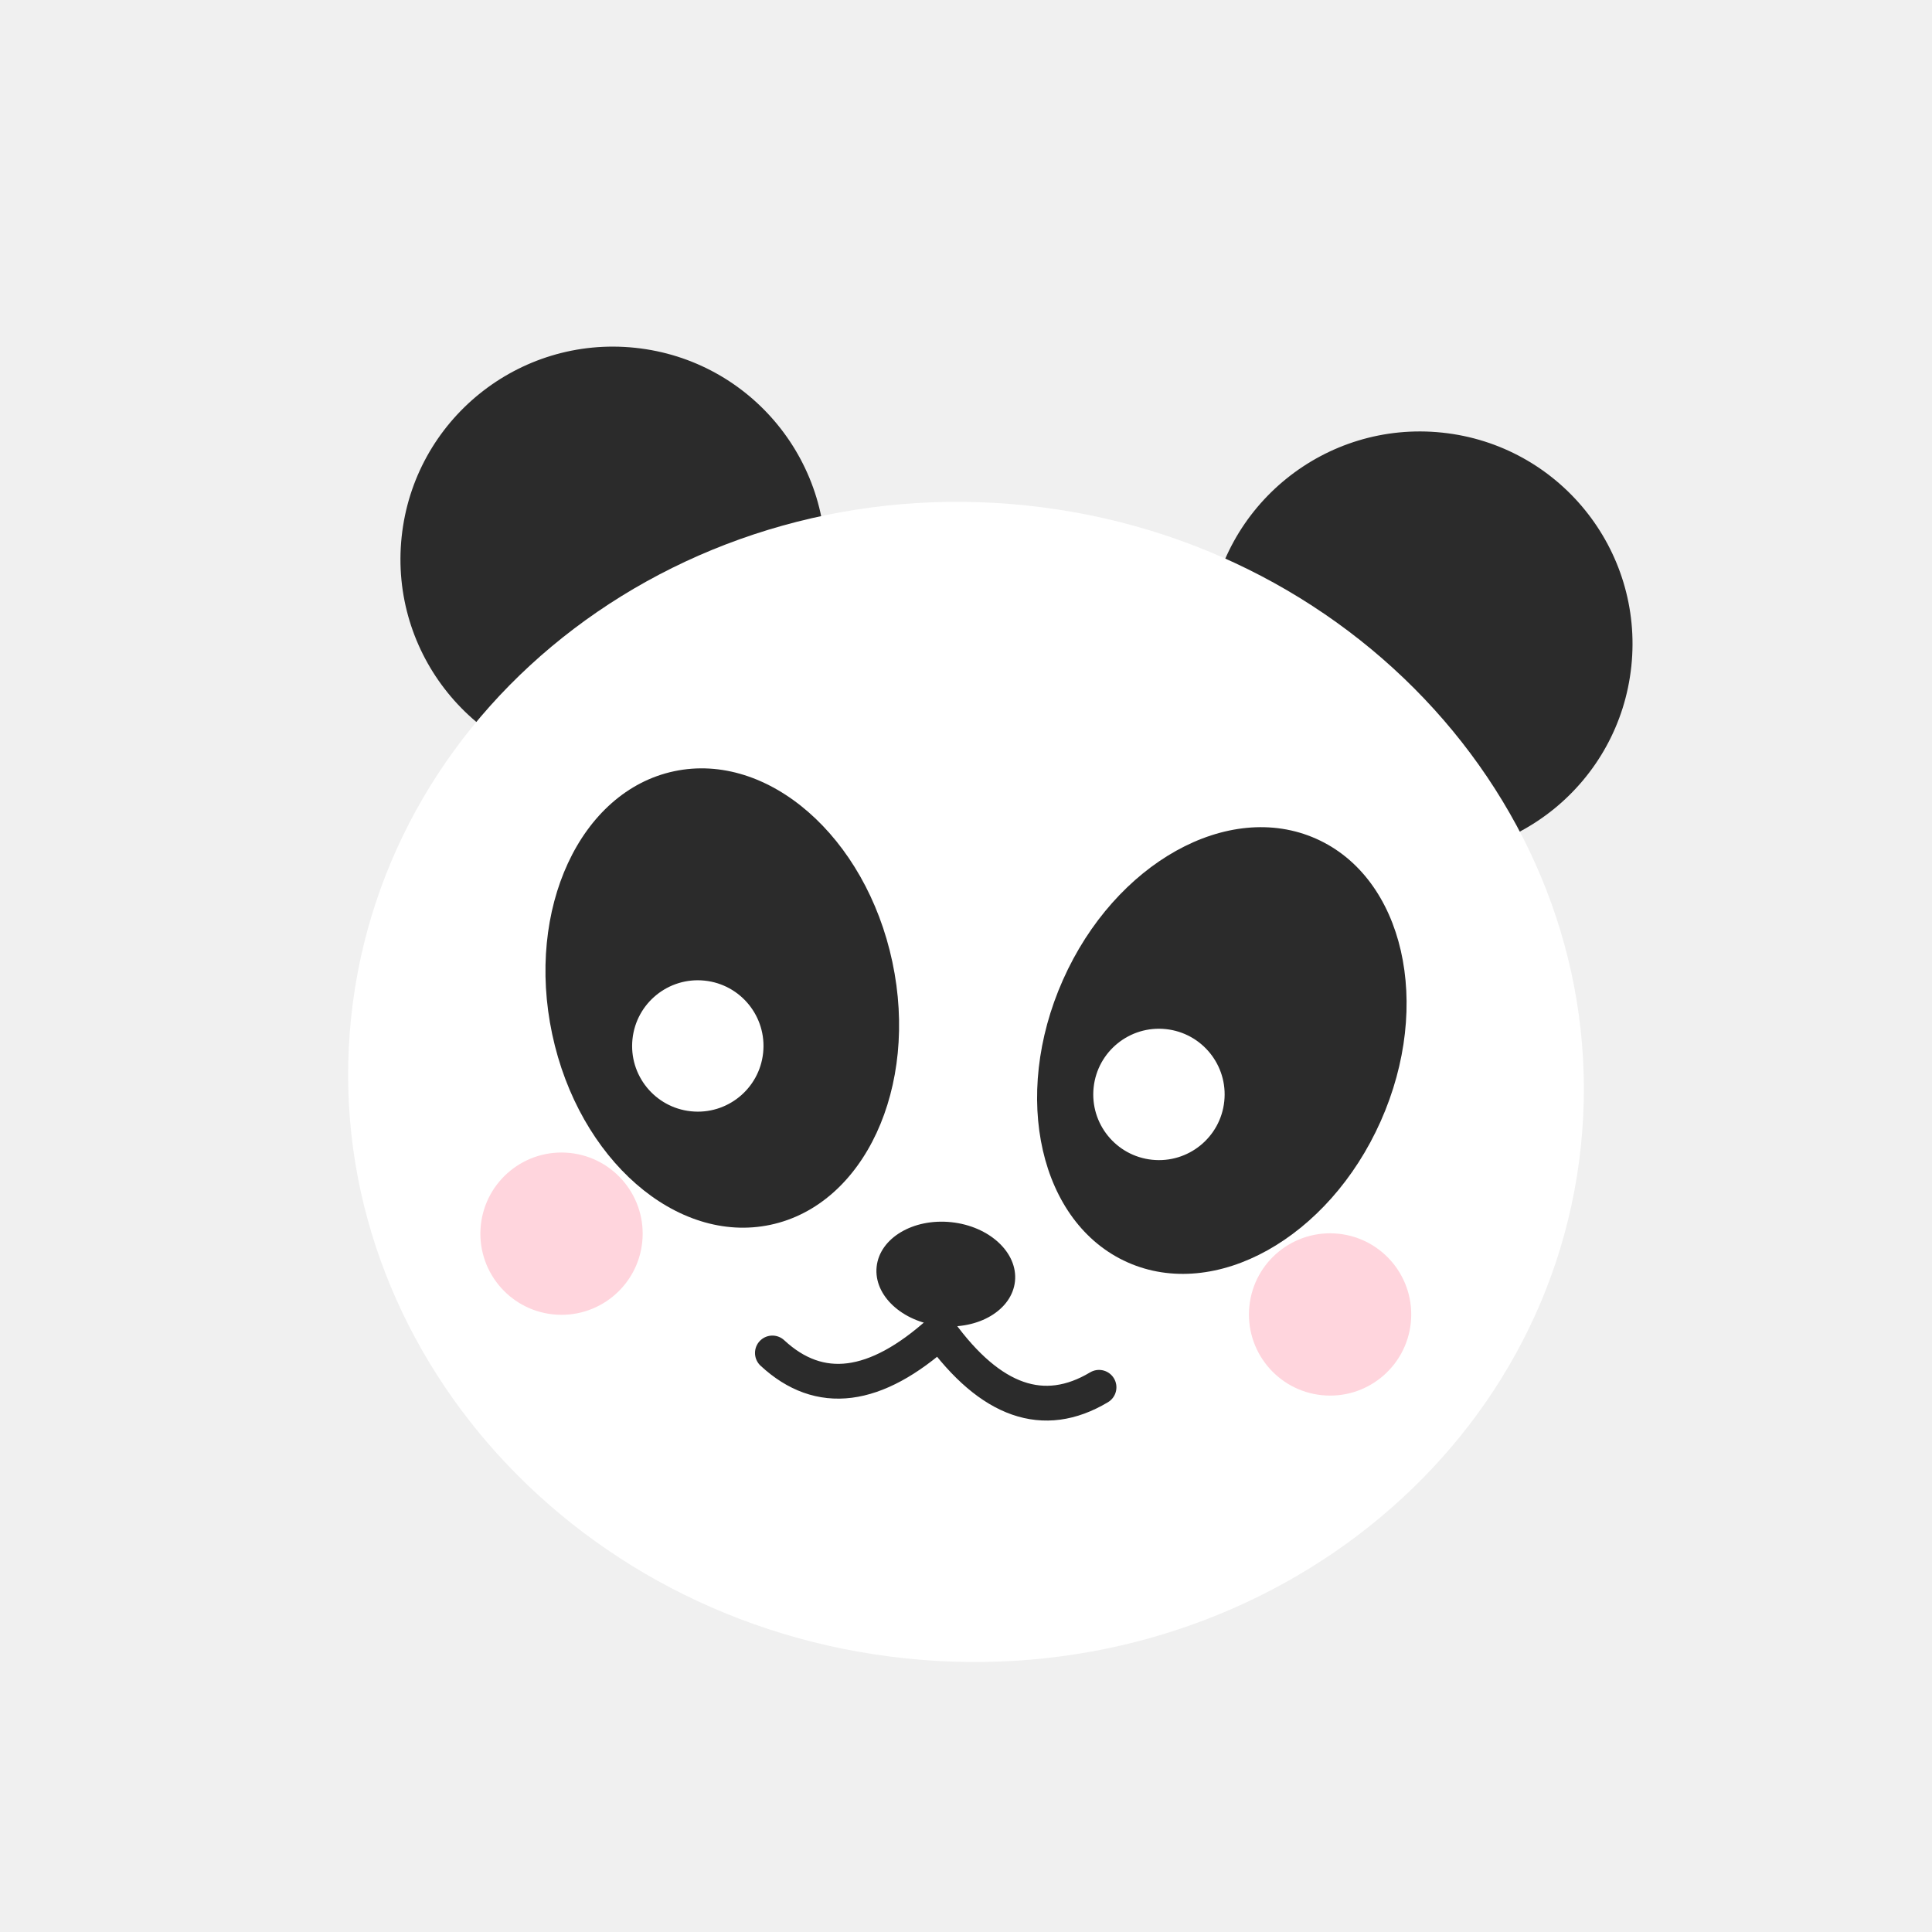
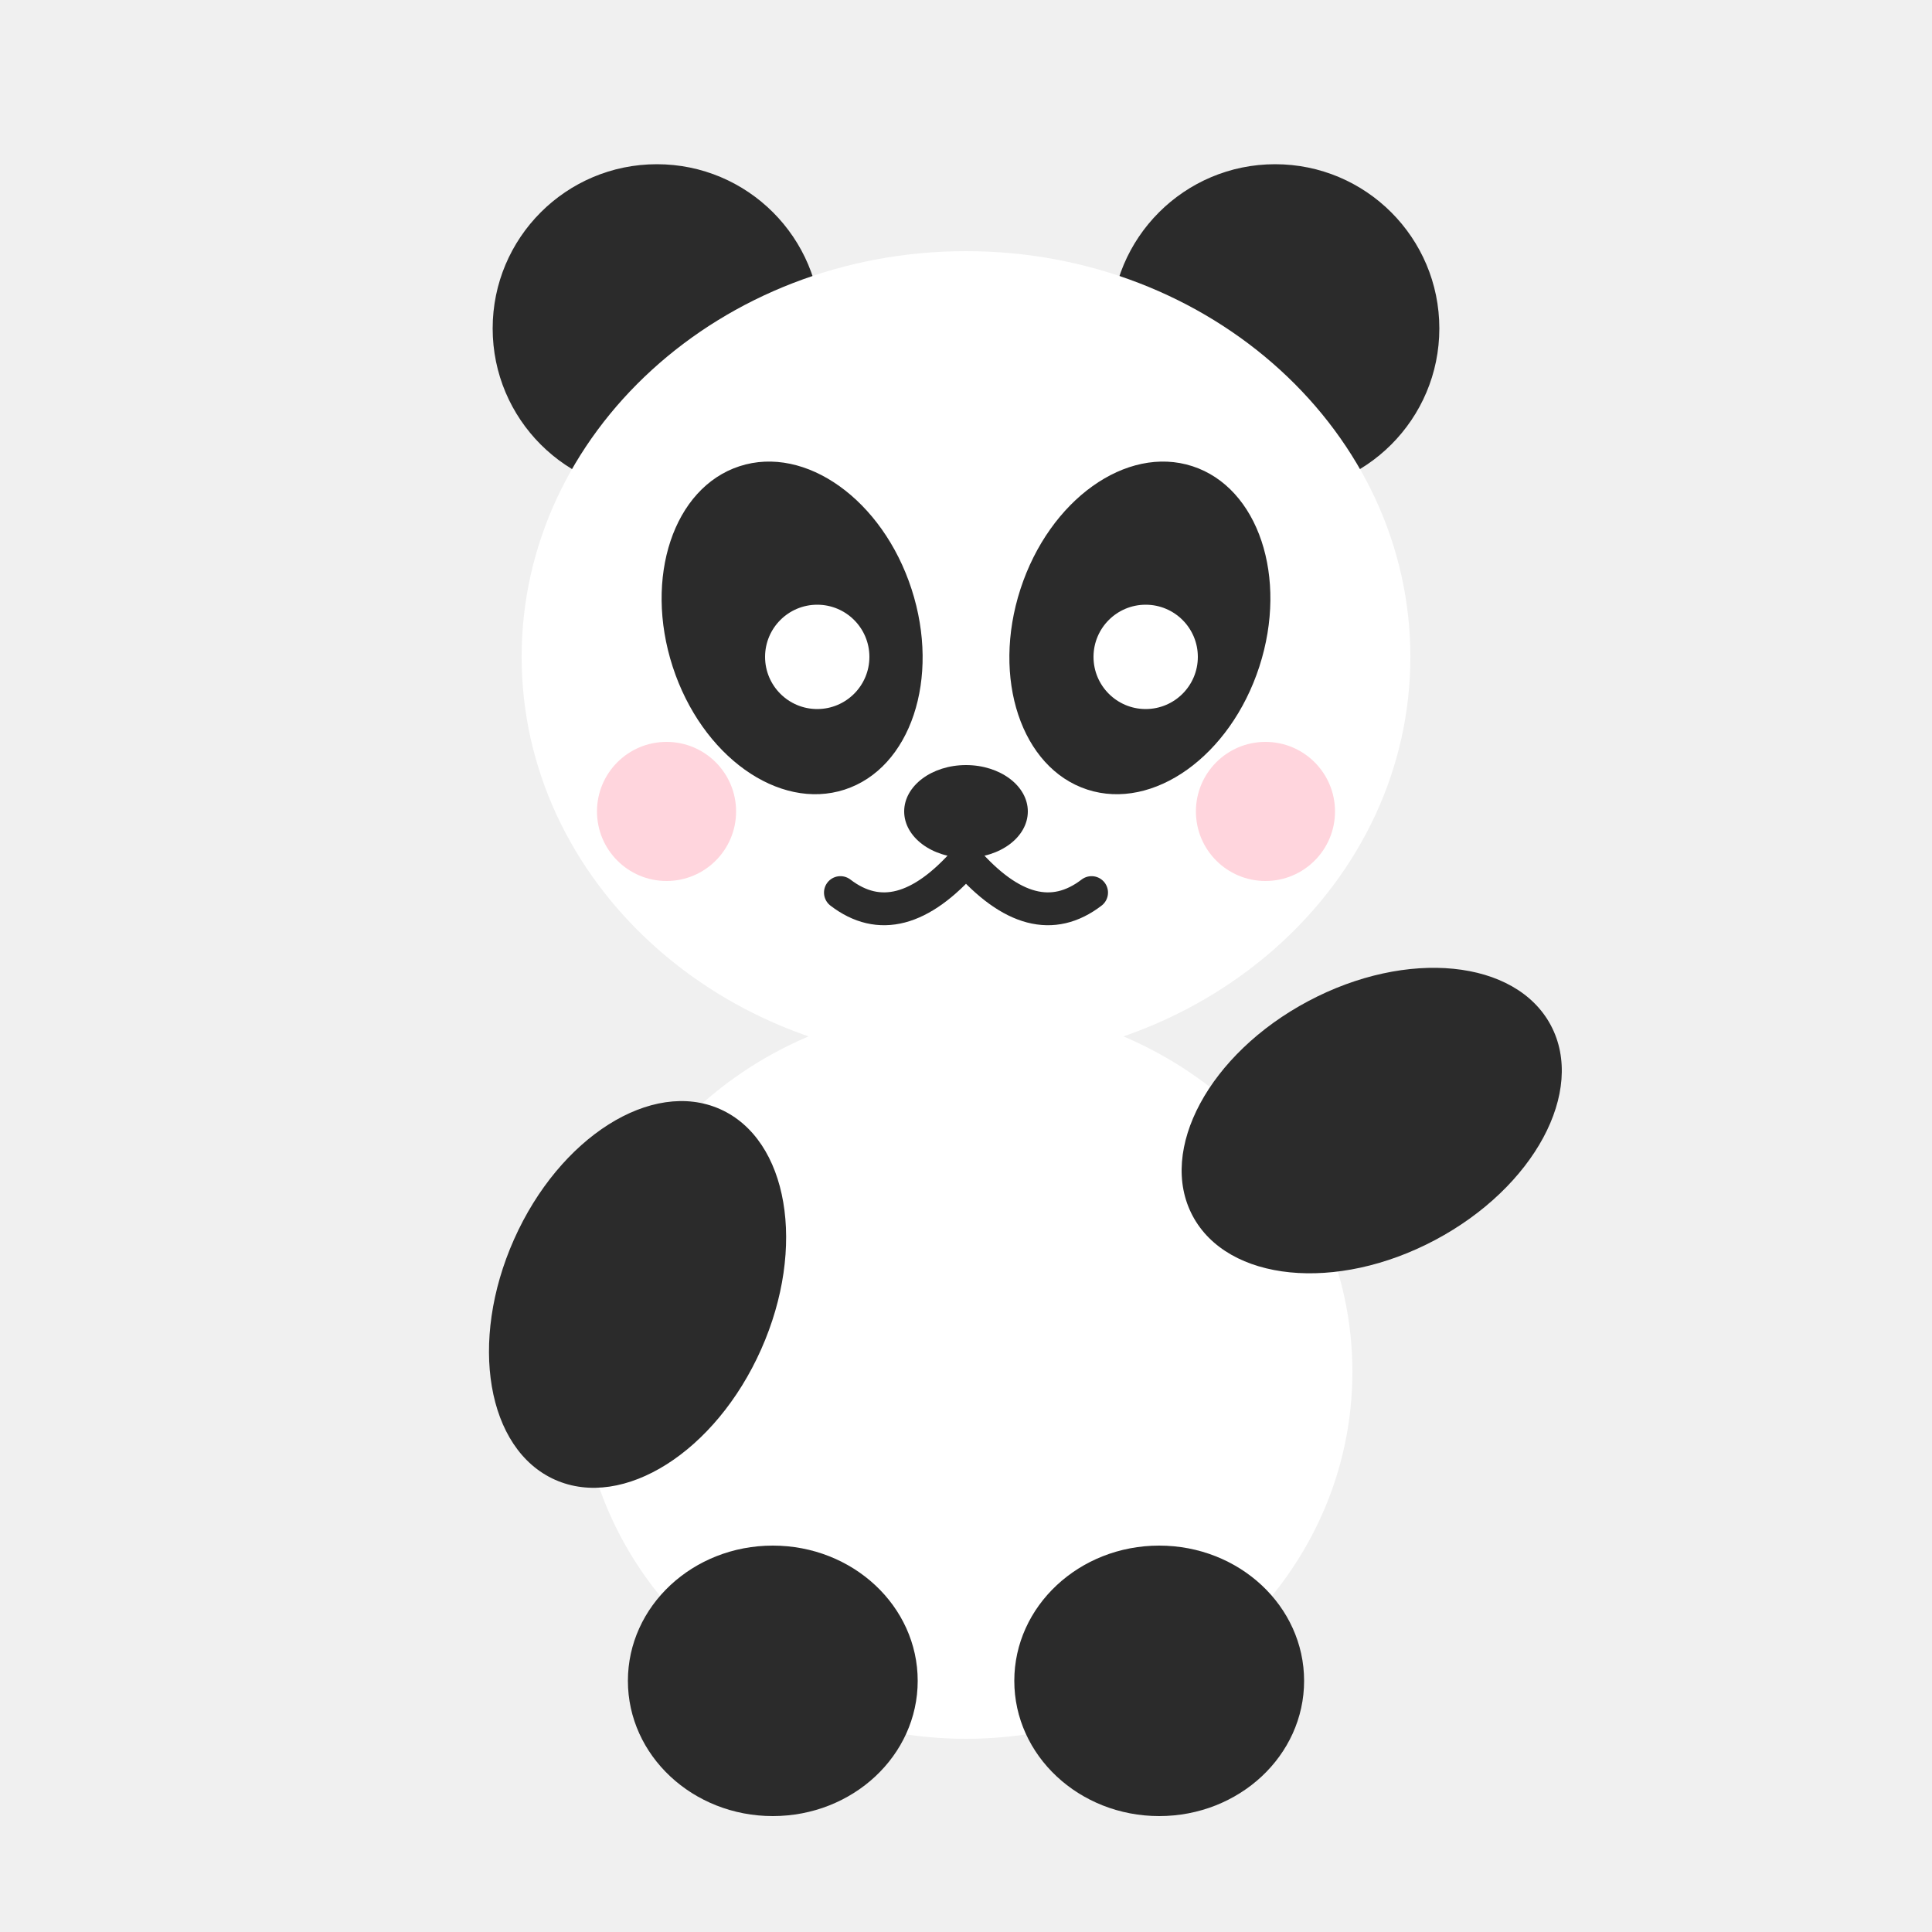
<svg xmlns="http://www.w3.org/2000/svg" viewBox="0 0 100 100">
-   <g transform="rotate(6 50 56)">
-     <circle cx="29" cy="31" r="11" fill="#2b2b2b" />
-     <circle cx="71" cy="31" r="11" fill="#2b2b2b" />
-     <ellipse cx="50" cy="56" rx="32" ry="30" fill="#ffffff" />
-     <ellipse cx="37" cy="53" rx="9" ry="12" fill="#2b2b2b" transform="rotate(-18 37 53)" />
-     <ellipse cx="63" cy="53" rx="9" ry="12" fill="#2b2b2b" transform="rotate(18 63 53)" />
-     <circle cx="36" cy="55.6" r="3.4" fill="#ffffff" />
-     <circle cx="60" cy="55.6" r="3.4" fill="#ffffff" />
-     <ellipse cx="50" cy="66" rx="3.6" ry="2.7" fill="#2b2b2b" />
-     <path d="M50 69 Q45.5 74 41.5 71 M50 69 Q54.5 74 58.5 71" stroke="#2b2b2b" stroke-width="1.8" fill="none" stroke-linecap="round" />
-     <circle cx="30" cy="66" r="4.2" fill="#ffb3c1" opacity="0.55" />
-     <circle cx="70" cy="66" r="4.2" fill="#ffb3c1" opacity="0.55" />
+   <g>
+     <circle cx="34" cy="17" r="8.5" fill="#2b2b2b" />
+     <circle cx="66" cy="17" r="8.5" fill="#2b2b2b" />
+     <ellipse cx="50" cy="71" rx="20" ry="19" fill="#ffffff" />
+     <ellipse cx="33" cy="67" rx="7" ry="10.5" fill="#2b2b2b" transform="rotate(24 33 67)" />
+     <ellipse cx="71" cy="58" rx="7" ry="10.5" fill="#2b2b2b" transform="rotate(-118 71 58)" />
+     <ellipse cx="40" cy="87" rx="7.5" ry="7" fill="#2b2b2b" />
+     <ellipse cx="60" cy="87" rx="7.5" ry="7" fill="#2b2b2b" />
+     <ellipse cx="50" cy="34" rx="23" ry="21" fill="#ffffff" />
+     <ellipse cx="41" cy="32.5" rx="6.5" ry="8.8" fill="#2b2b2b" transform="rotate(-18 41 32.5)" />
+     <ellipse cx="59" cy="32.5" rx="6.5" ry="8.8" fill="#2b2b2b" transform="rotate(18 59 32.5)" />
+     <circle cx="42.3" cy="34" r="2.7" fill="#ffffff" />
+     <circle cx="59.3" cy="34" r="2.7" fill="#ffffff" />
+     <ellipse cx="50" cy="42" rx="3.2" ry="2.4" fill="#2b2b2b" />
+     <path d="M50 44.5 Q46.5 48.5 43.5 46.2 M50 44.5 Q53.5 48.5 56.5 46.2" stroke="#2b2b2b" stroke-width="1.7" fill="none" stroke-linecap="round" />
+     <circle cx="34.5" cy="42" r="3.6" fill="#ffb3c1" opacity="0.55" />
+     <circle cx="65.5" cy="42" r="3.6" fill="#ffb3c1" opacity="0.55" />
  </g>
</svg>
